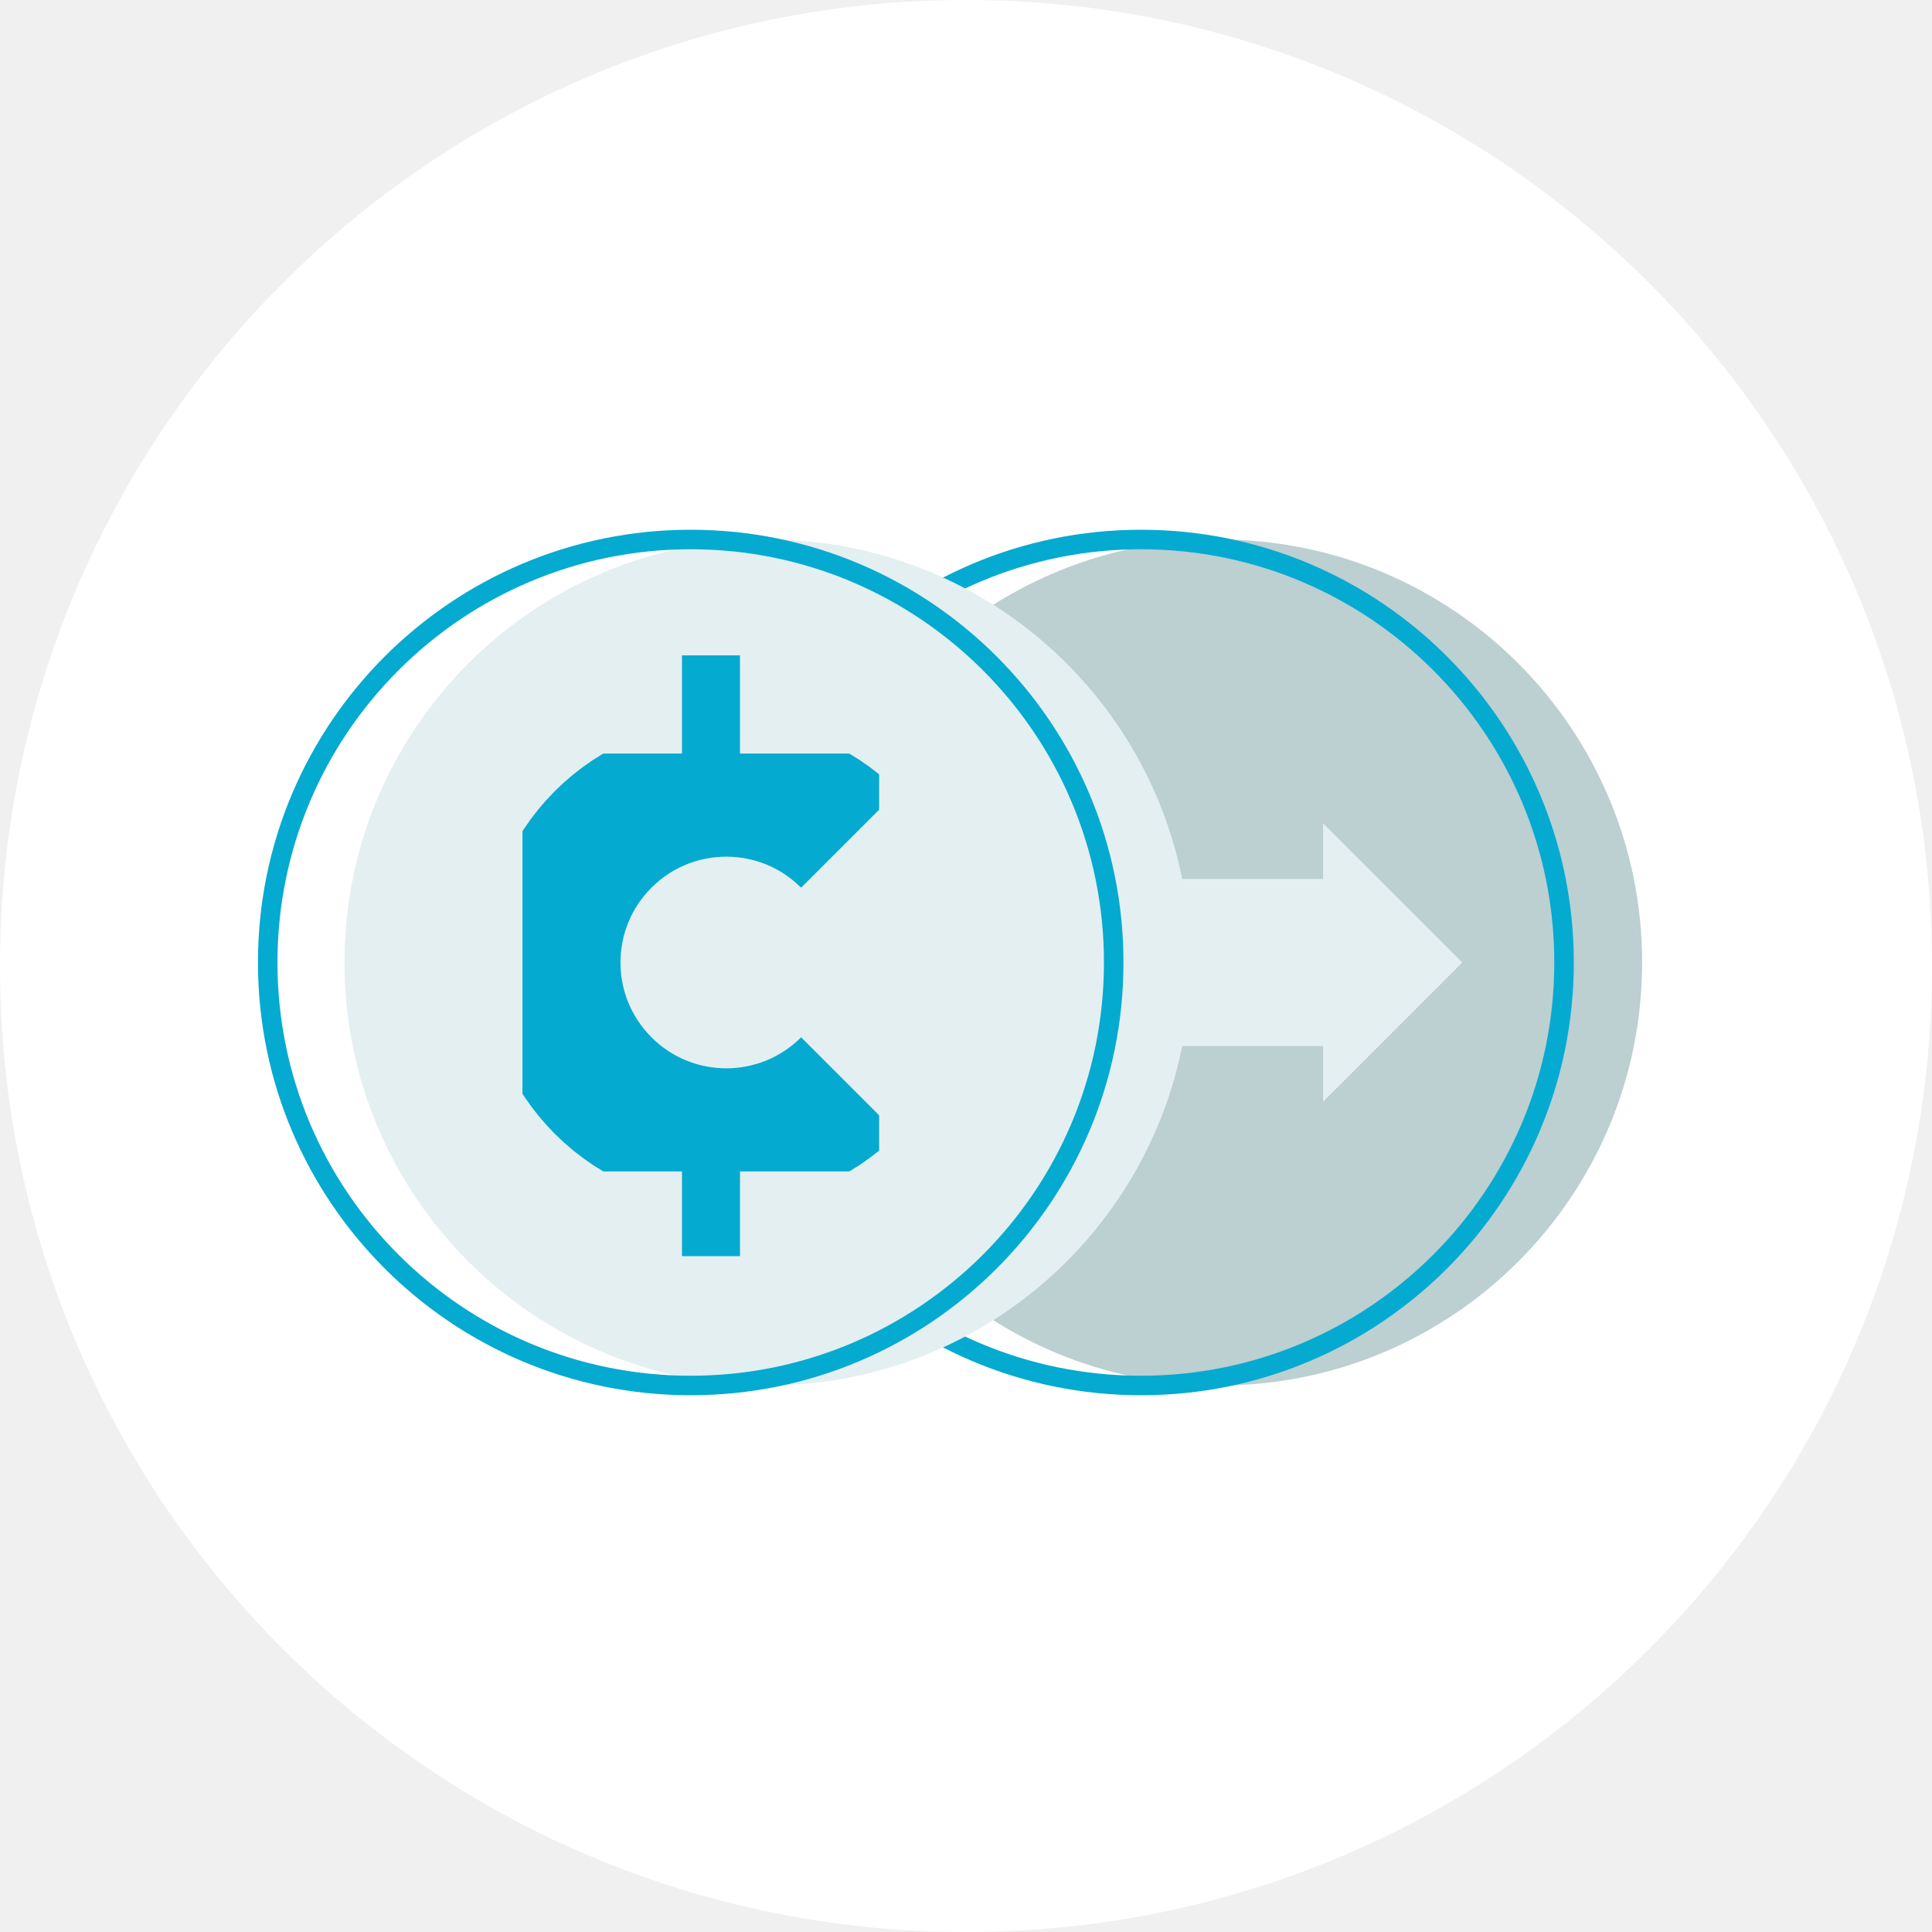
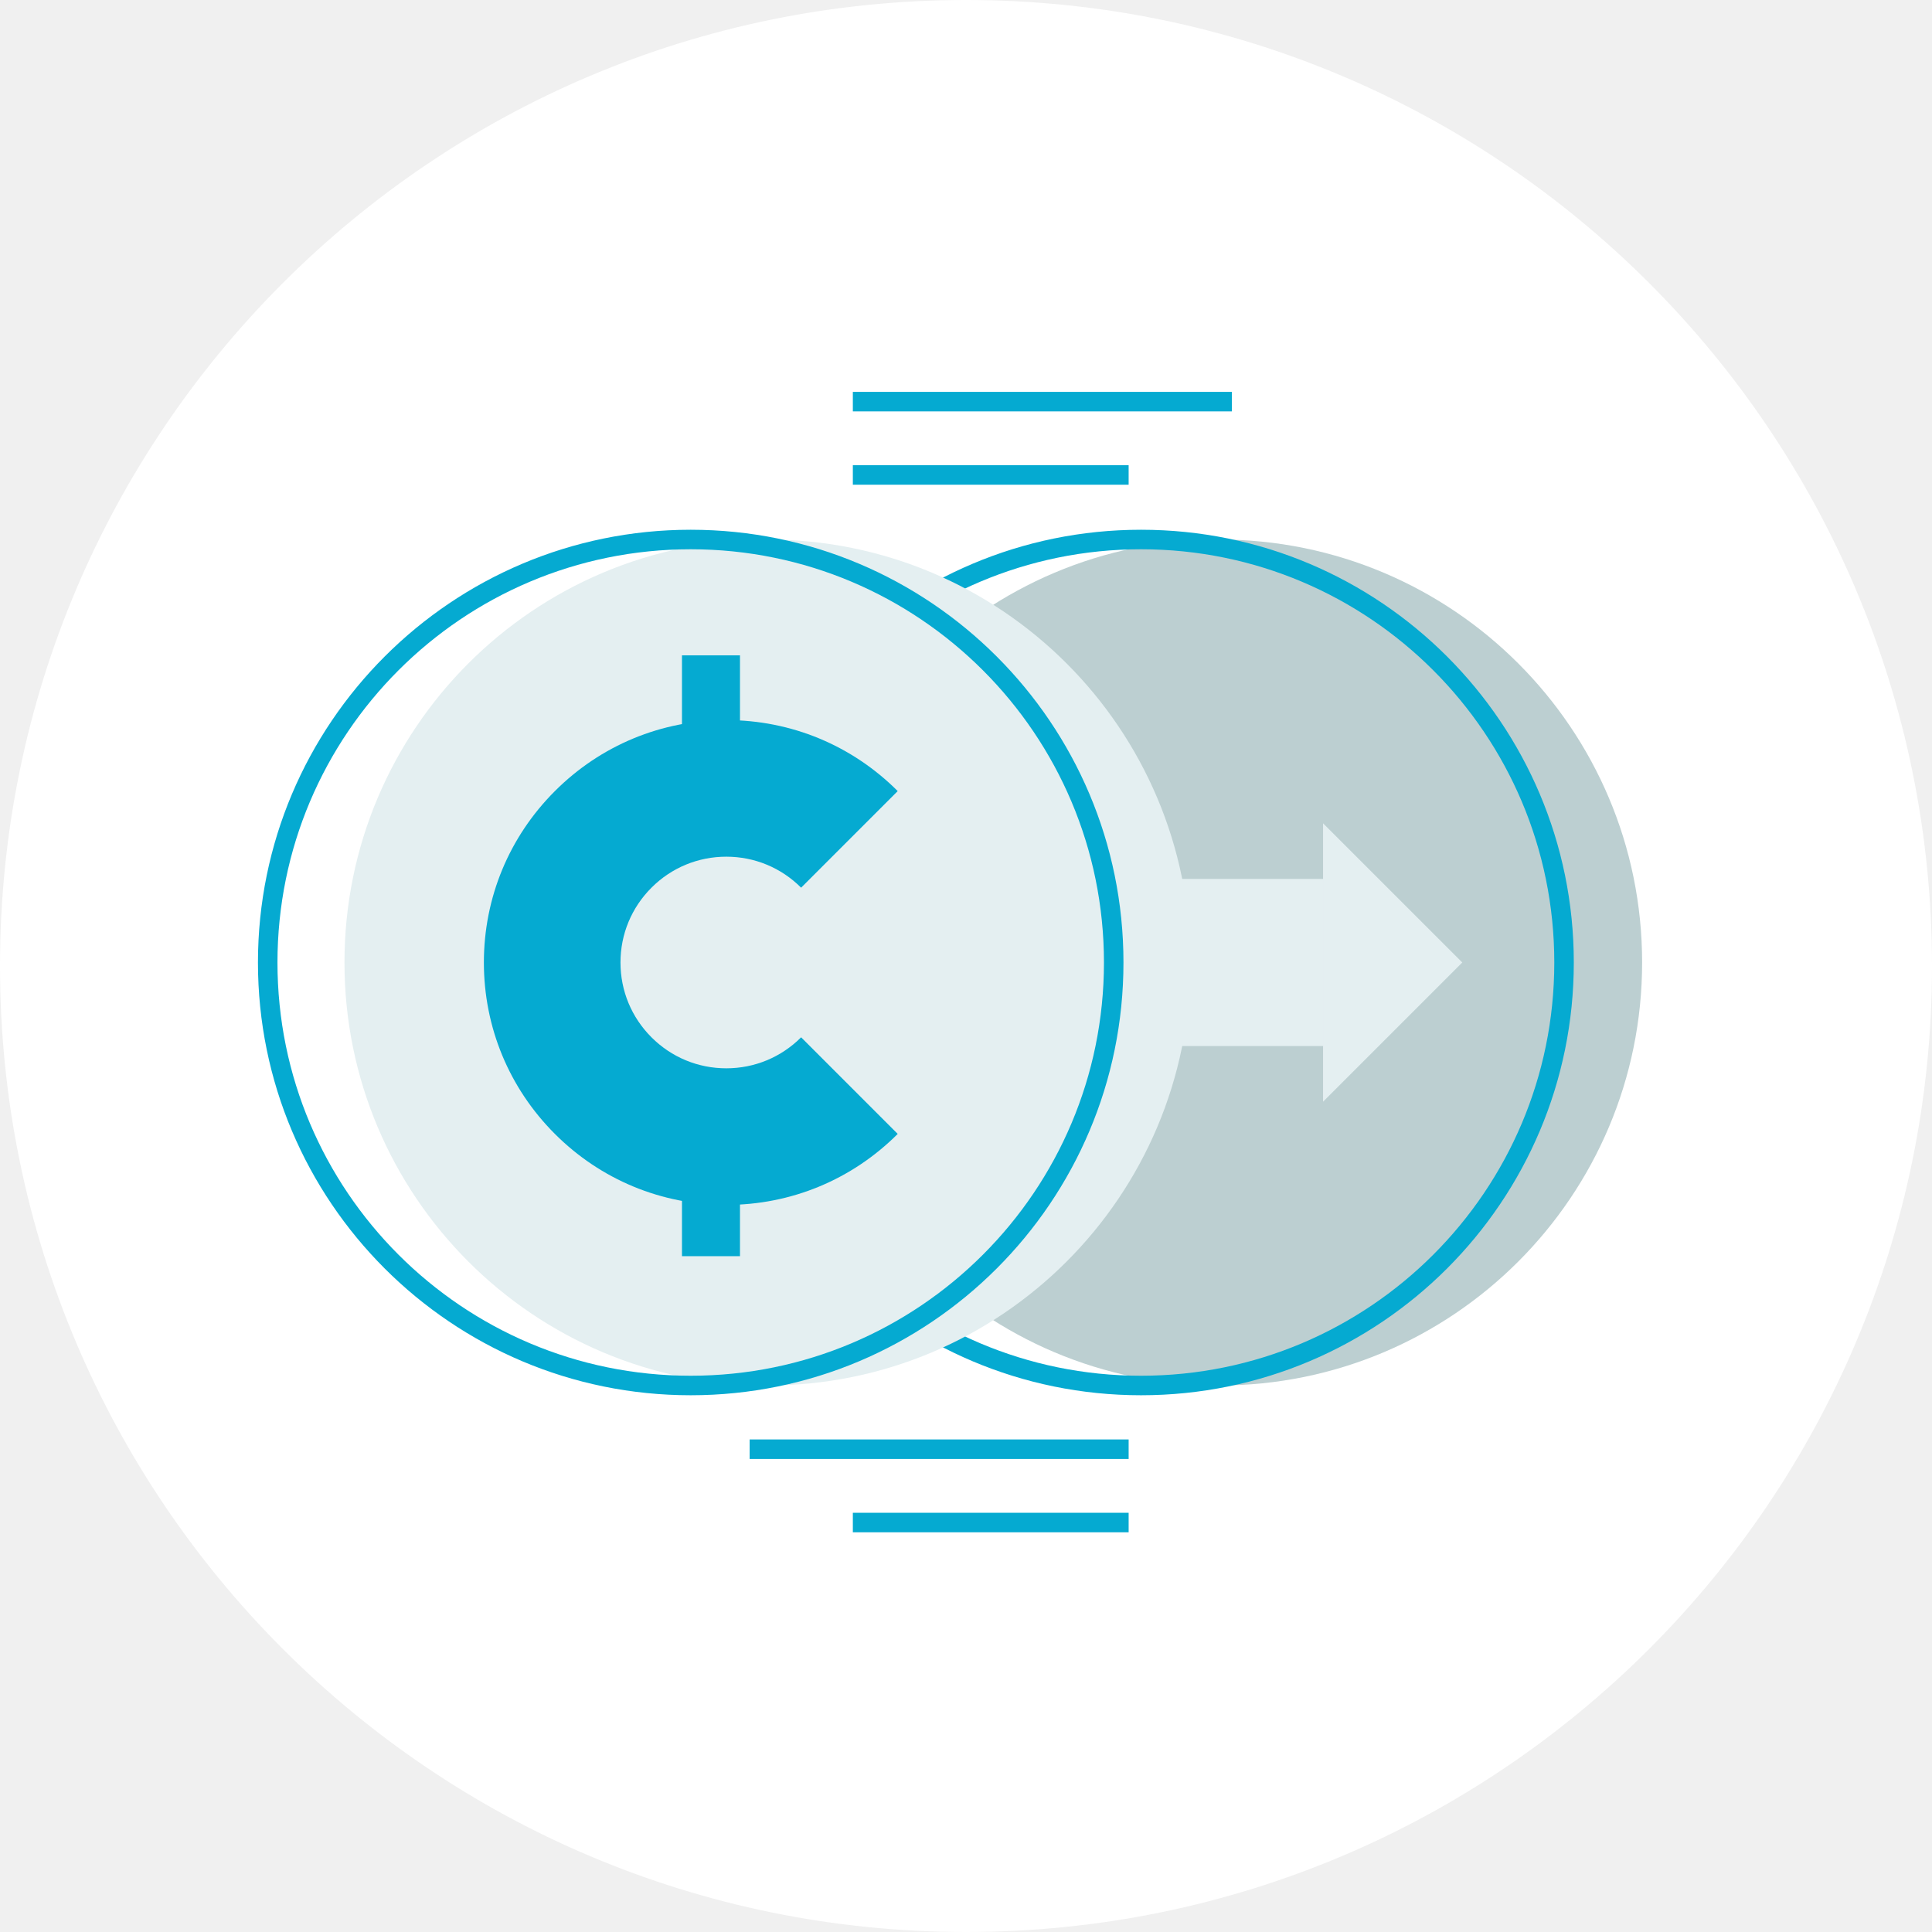
<svg xmlns="http://www.w3.org/2000/svg" xmlns:xlink="http://www.w3.org/1999/xlink" width="198px" height="198px" viewBox="0 0 198 198" version="1.1">
  <defs>
    <polygon id="path-1" points="0 0 198 0 198 198 0 198" />
-     <polygon id="path-3" points="0 198 198 198 198 0 0 0" />
  </defs>
  <g id="Exchange" stroke="none" stroke-width="1" fill="none" fill-rule="evenodd">
-     <g id="Group-19">
+     <g id="Group-30">
      <g id="Group-3">
        <mask id="mask-2" fill="white">
          <use xlink:href="#path-1" />
        </mask>
        <g id="Clip-2" />
        <path d="M198,99 C198,153.677 153.676,198 99,198 C44.324,198 0,153.677 0,99 C0,44.324 44.324,-0 99,-0 C153.676,-0 198,44.324 198,99" id="Fill-1" fill="#FFFFFF" mask="url(#mask-2)" />
      </g>
-       <path d="M124.941,141.991 C100.999,141.991 81.59,122.583 81.59,98.64 C81.59,74.698 100.999,55.29 124.941,55.29 C148.883,55.29 168.292,74.698 168.292,98.64 C168.292,122.583 148.883,141.991 124.941,141.991" id="Fill-4" fill="#BCCFD1" />
-       <mask id="mask-4" fill="white">
-         <use xlink:href="#path-3" />
-       </mask>
-       <g id="Clip-7" />
-       <polygon id="Fill-6" fill="#E4EFF1" mask="url(#mask-4)" points="92.878 107.204 141.261 107.204 141.261 90.077 92.878 90.077" />
-       <polygon id="Fill-8" fill="#E4EFF1" mask="url(#mask-4)" points="135.593 112.907 135.593 84.374 149.86 98.64" />
-       <path d="M116.94,141.991 C92.998,141.991 73.589,122.583 73.589,98.64 C73.589,74.698 92.998,55.29 116.94,55.29 C140.882,55.29 160.291,74.698 160.291,98.64 C160.291,122.583 140.882,141.991 116.94,141.991 Z" id="Stroke-9" stroke="#05AAD1" stroke-width="2" mask="url(#mask-4)" />
-       <path d="M78.654,141.991 C54.712,141.991 35.303,122.583 35.303,98.64 C35.303,74.698 54.712,55.29 78.654,55.29 C102.596,55.29 122.005,74.698 122.005,98.64 C122.005,122.583 102.596,141.991 78.654,141.991" id="Fill-10" fill="#E4EFF1" mask="url(#mask-4)" />
-       <path d="M70.787,141.991 C46.845,141.991 27.436,122.583 27.436,98.64 C27.436,74.698 46.845,55.29 70.787,55.29 C94.729,55.29 114.138,74.698 114.138,98.64 C114.138,122.583 94.729,141.991 70.787,141.991 Z" id="Stroke-11" stroke="#05AAD1" stroke-width="2" mask="url(#mask-4)" />
-       <path d="M87.051,111.257 C80.082,118.227 68.784,118.227 61.816,111.257 C54.847,104.29 54.847,92.99 61.816,86.023 C68.784,79.055 80.082,79.055 87.051,86.023" id="Stroke-12" stroke="#05AAD1" stroke-width="14" mask="url(#mask-4)" />
-       <path d="M87.403,41.161 L126.245,41.161" id="Stroke-13" stroke="#05AAD1" stroke-width="2" mask="url(#mask-4)" />
-       <path d="M87.403,48.675 L115.668,48.675" id="Stroke-14" stroke="#05AAD1" stroke-width="2" mask="url(#mask-4)" />
-       <path d="M87.403,156.036 L115.668,156.036" id="Stroke-15" stroke="#05AAD1" stroke-width="2" mask="url(#mask-4)" />
-       <path d="M76.826,148.52 L115.668,148.52" id="Stroke-16" stroke="#05AAD1" stroke-width="2" mask="url(#mask-4)" />
-       <polygon id="Fill-17" fill="#05AAD1" mask="url(#mask-4)" points="69.891 84.852 75.837 84.852 75.837 67.164 69.891 67.164" />
-       <polygon id="Fill-18" fill="#05AAD1" mask="url(#mask-4)" points="69.891 128.738 75.837 128.738 75.837 111.051 69.891 111.051" />
+       <path d="M124.94,141.992 C100.999,141.992 81.589,122.584 81.589,98.641 C81.589,74.698 100.999,55.291 124.94,55.291 C148.882,55.291 168.292,74.698 168.292,98.641 C168.292,122.584 148.882,141.992 124.94,141.992" id="Fill-4" fill="#BCCFD1" />
+       <polygon id="Fill-6" fill="#E4EFF1" points="92.878 107.204 141.261 107.204 141.261 90.077 92.878 90.077" />
+       <polygon id="Fill-8" fill="#E4EFF1" points="135.593 112.907 135.593 84.374 149.861 98.641" />
+       <path d="M116.94,141.992 C92.998,141.992 73.589,122.584 73.589,98.641 C73.589,74.698 92.998,55.291 116.94,55.291 C140.882,55.291 160.291,74.698 160.291,98.641 C160.291,122.584 140.882,141.992 116.94,141.992 Z" id="Stroke-10" stroke="#05AAD1" stroke-width="2" />
+       <path d="M78.654,141.992 C54.712,141.992 35.303,122.584 35.303,98.641 C35.303,74.698 54.712,55.291 78.654,55.291 C102.596,55.291 122.005,74.698 122.005,98.641 C122.005,122.584 102.596,141.992 78.654,141.992" id="Fill-12" fill="#E4EFF1" />
+       <path d="M70.787,141.992 C46.845,141.992 27.436,122.584 27.436,98.641 C27.436,74.698 46.845,55.291 70.787,55.291 C94.729,55.291 114.138,74.698 114.138,98.641 C114.138,122.584 94.729,141.992 70.787,141.992 Z" id="Stroke-14" stroke="#05AAD1" stroke-width="2" />
+       <path d="M74.434,123.485 C67.798,123.485 61.559,120.901 56.867,116.208 C52.174,111.516 49.59,105.277 49.59,98.641 C49.59,92.004 52.175,85.766 56.868,81.074 C61.559,76.382 67.798,73.797 74.434,73.797 C81.07,73.797 87.309,76.382 92.001,81.074 L82.102,90.974 C80.054,88.925 77.33,87.797 74.434,87.797 C71.538,87.797 68.815,88.925 66.767,90.973 C64.718,93.022 63.59,95.745 63.59,98.641 C63.59,101.537 64.718,104.26 66.767,106.308 C68.815,108.357 71.538,109.485 74.434,109.485 C77.33,109.485 80.054,108.357 82.102,106.308 L92.001,116.209 C87.309,120.901 81.07,123.485 74.434,123.485" id="Fill-16" fill="#05AAD1" />
+       <path d="M87.403,41.161 L126.245,41.161" id="Stroke-18" stroke="#05AAD1" stroke-width="2" />
+       <path d="M87.403,48.676 L115.668,48.676" id="Stroke-20" stroke="#05AAD1" stroke-width="2" />
+       <path d="M87.403,156.036 L115.668,156.036" id="Stroke-22" stroke="#05AAD1" stroke-width="2" />
+       <path d="M76.826,148.521 L115.668,148.521" id="Stroke-24" stroke="#05AAD1" stroke-width="2" />
+       <polygon id="Fill-26" fill="#05AAD1" points="69.891 84.852 75.837 84.852 75.837 67.164 69.891 67.164" />
+       <polygon id="Fill-28" fill="#05AAD1" points="69.891 128.739 75.837 128.739 75.837 111.052 69.891 111.052" />
    </g>
  </g>
</svg>
